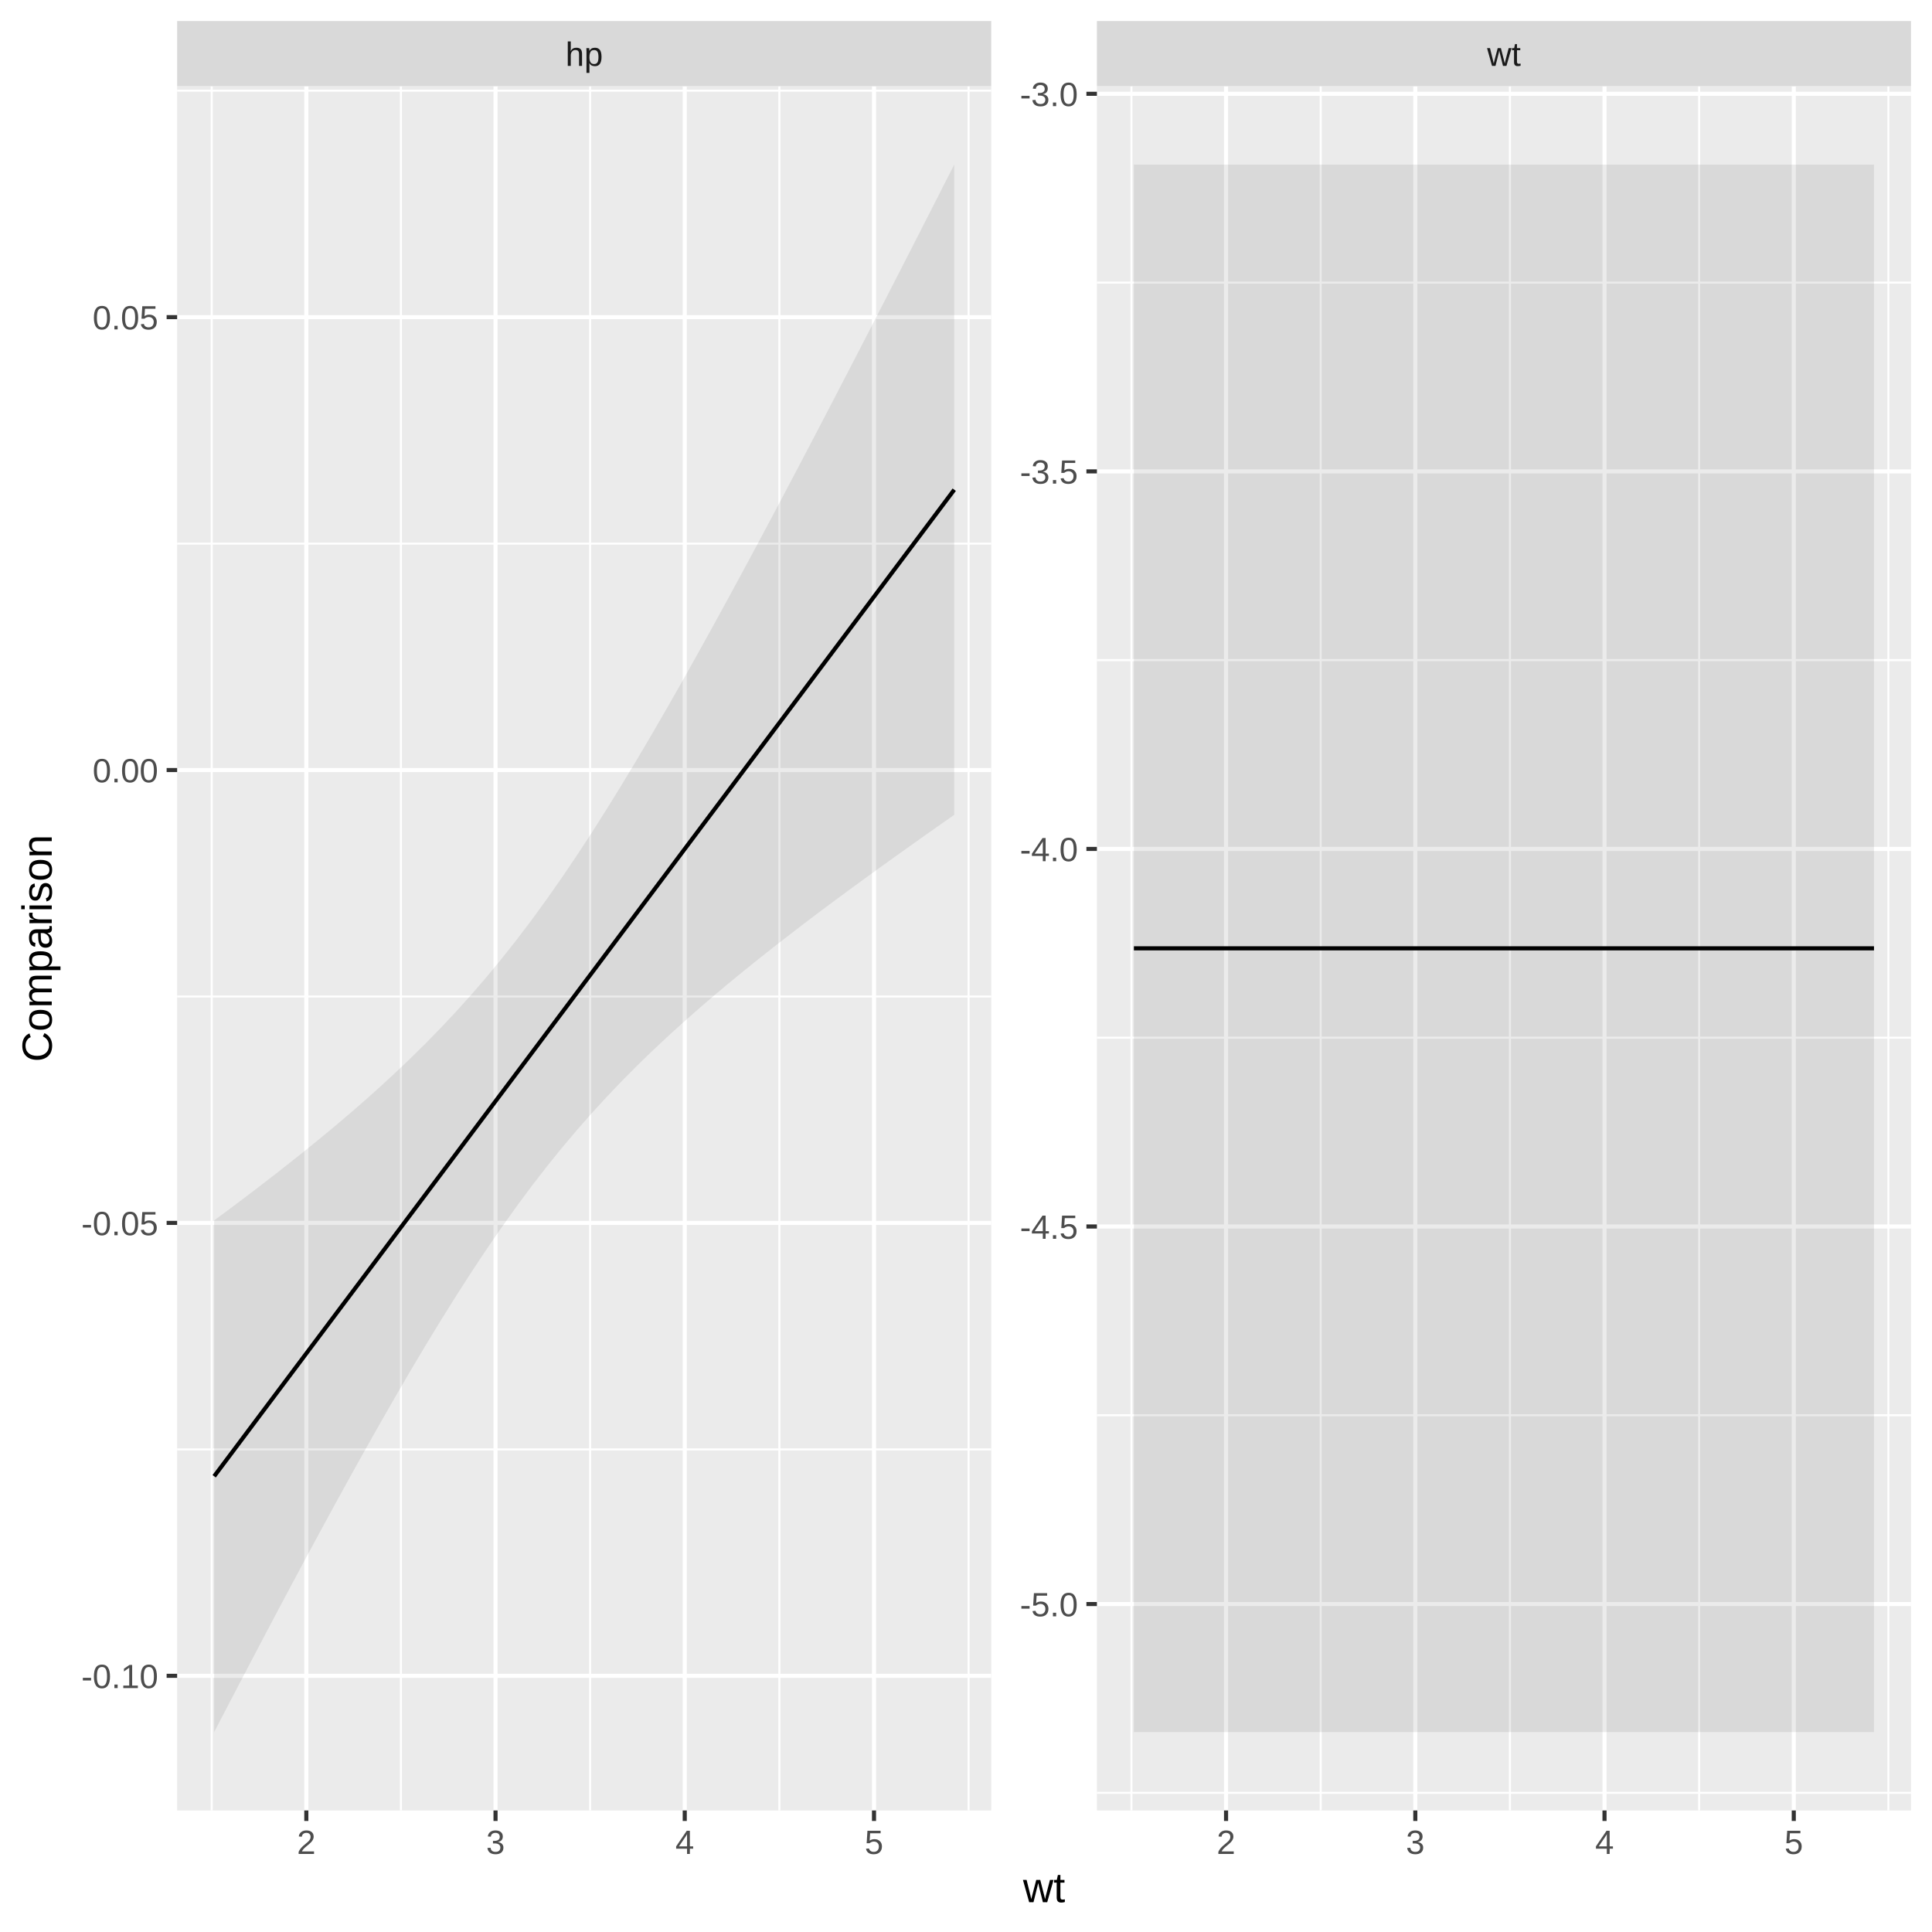
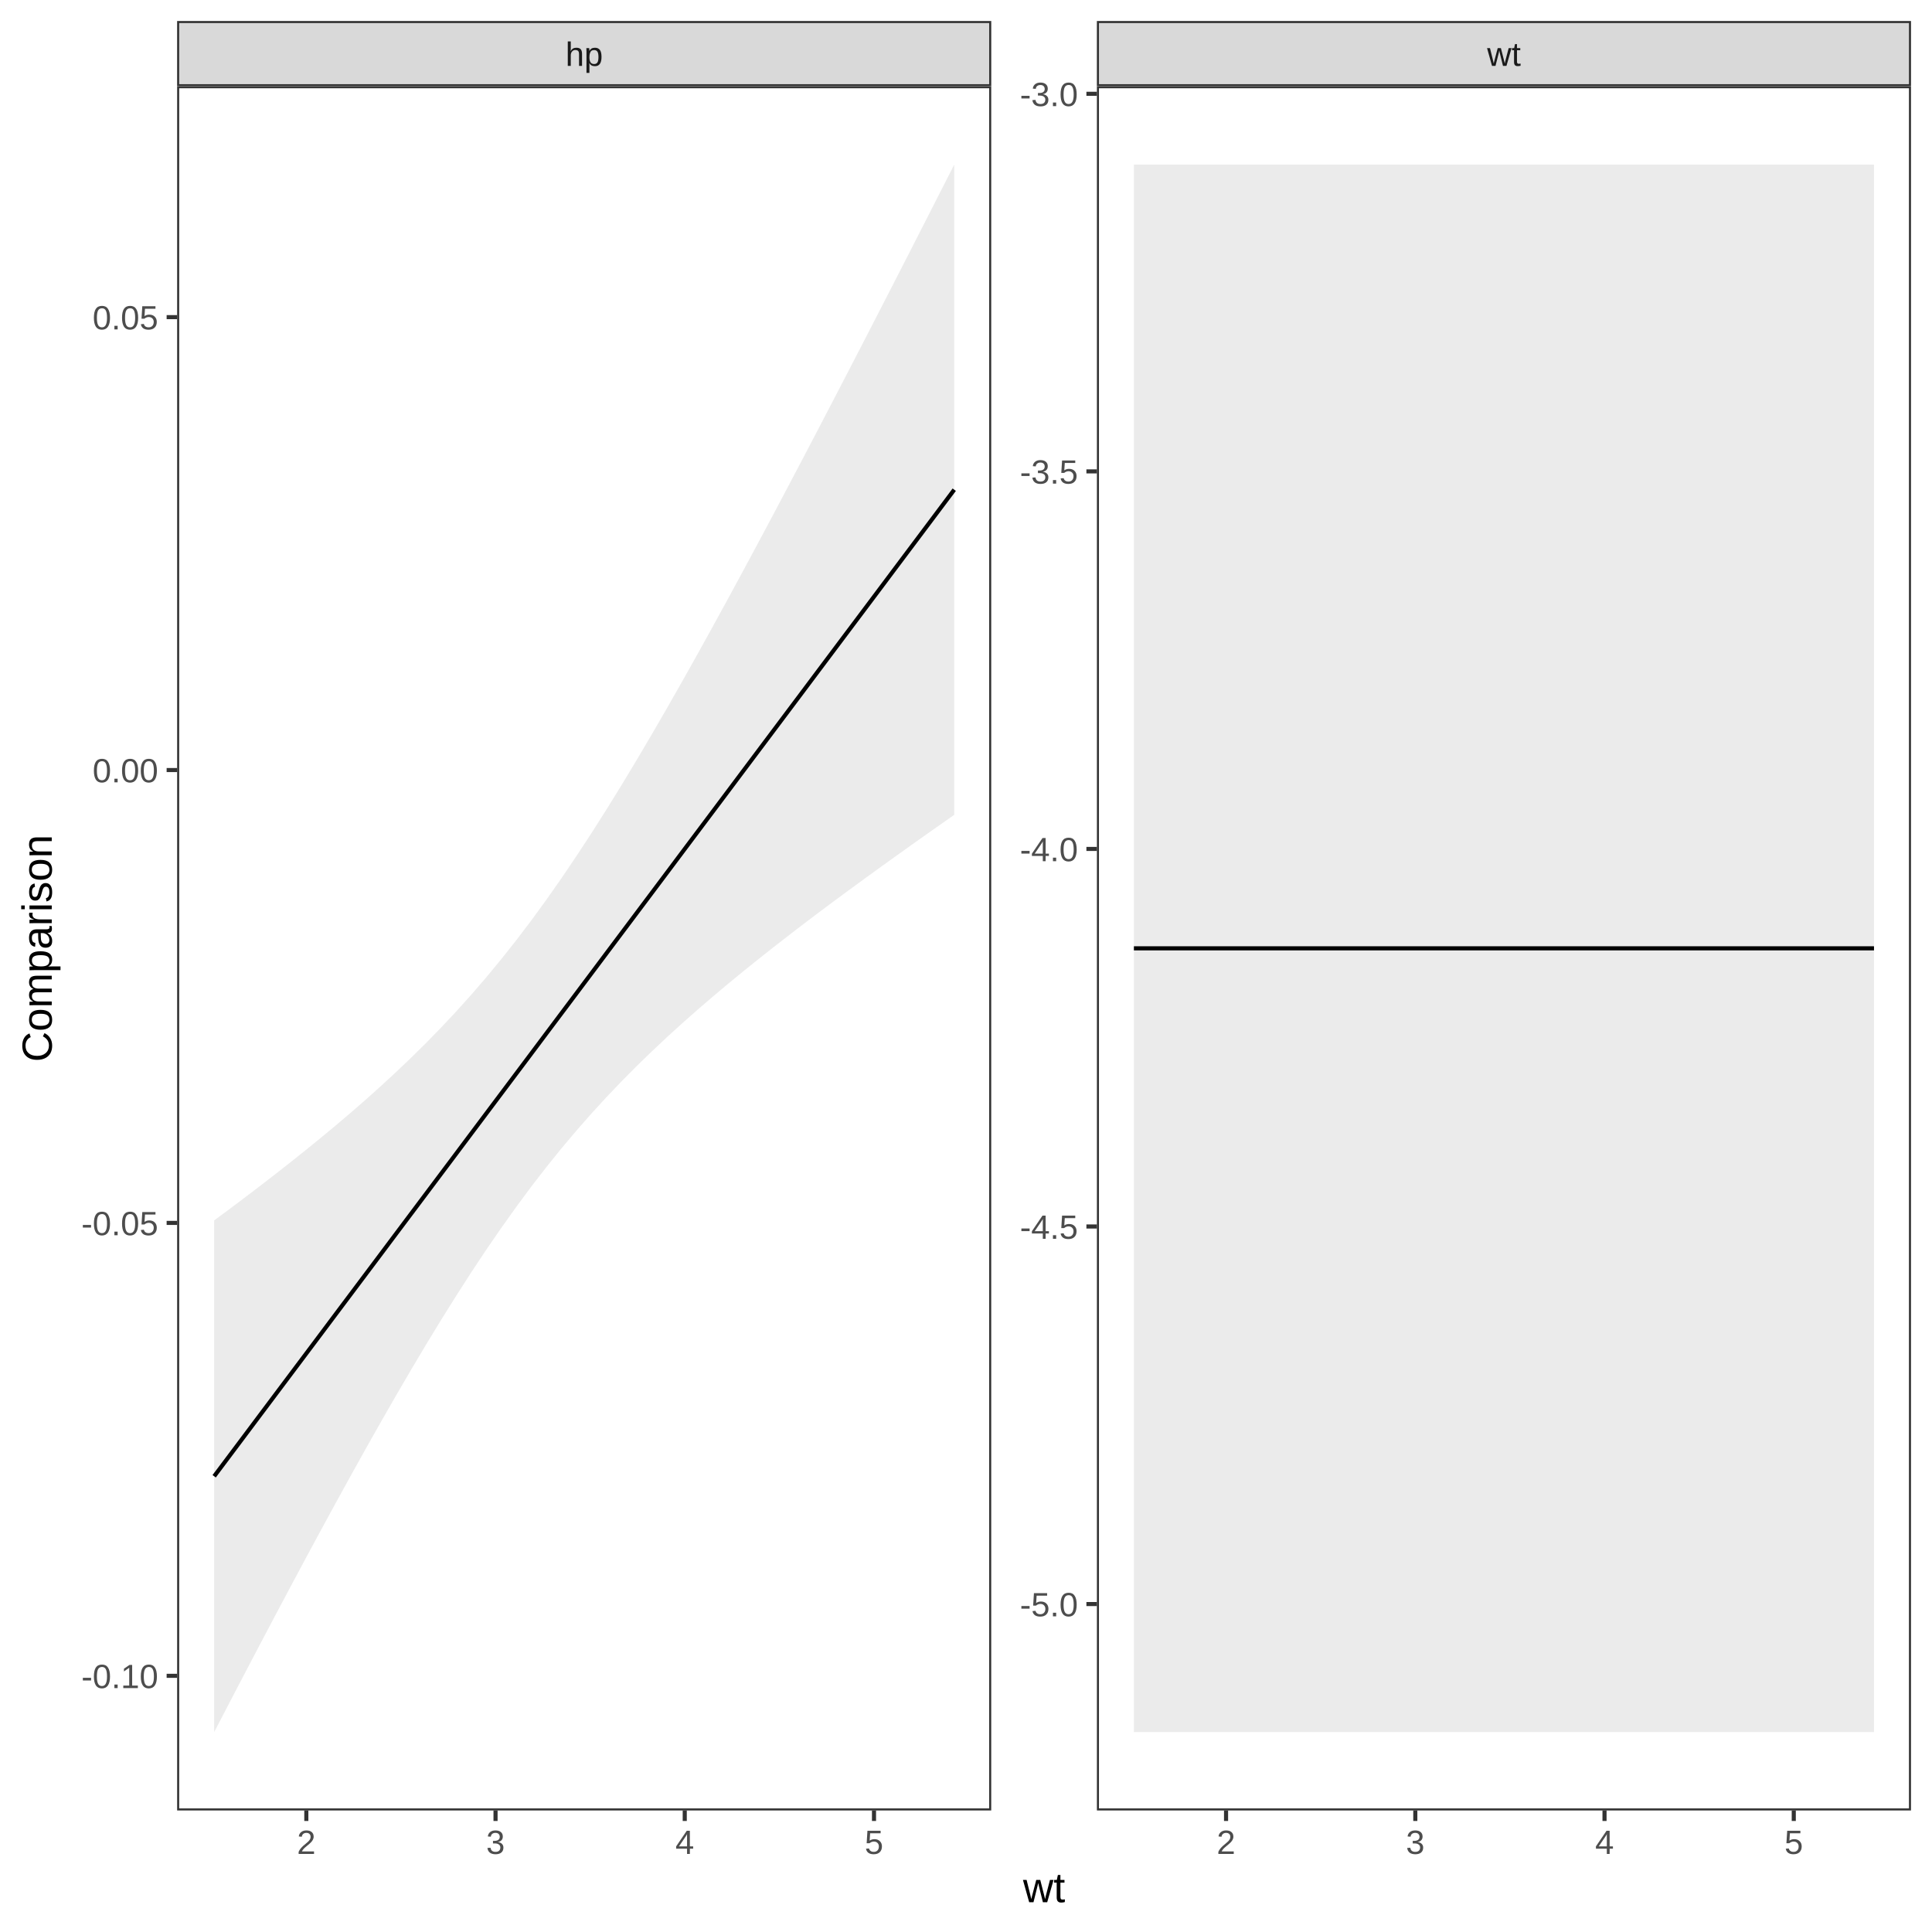
<svg xmlns="http://www.w3.org/2000/svg" class="svglite" width="504.00pt" height="504.00pt" viewBox="0 0 504.00 504.00">
  <defs>
    <style type="text/css">
    .svglite line, .svglite polyline, .svglite polygon, .svglite path, .svglite rect, .svglite circle {
      fill: none;
      stroke: #000000;
      stroke-linecap: round;
      stroke-linejoin: round;
      stroke-miterlimit: 10.00;
    }
    .svglite text {
      white-space: pre;
    }
  </style>
  </defs>
  <rect width="100%" height="100%" style="stroke: none; fill: #FFFFFF;" />
  <defs>
    <clipPath id="cpMC4wMHw1MDQuMDB8MC4wMHw1MDQuMDA=">
      <rect x="0.00" y="0.00" width="504.00" height="504.00" />
    </clipPath>
  </defs>
  <g clip-path="url(#cpMC4wMHw1MDQuMDB8MC4wMHw1MDQuMDA=)">
    <rect x="0.00" y="0.00" width="504.00" height="504.00" style="stroke-width: 1.07; stroke: #FFFFFF; fill: #FFFFFF;" />
  </g>
  <defs>
    <clipPath id="cpNDYuMjF8MjU4LjU4fDIyLjQ5fDQ3Mi4yOQ==">
      <rect x="46.21" y="22.49" width="212.37" height="449.80" />
    </clipPath>
  </defs>
  <g clip-path="url(#cpNDYuMjF8MjU4LjU4fDIyLjQ5fDQ3Mi4yOQ==)">
-     <rect x="46.21" y="22.49" width="212.37" height="449.80" style="stroke-width: 1.07; stroke: none; fill: #EBEBEB;" />
-     <polyline points="46.21,378.10 258.58,378.10 " style="stroke-width: 0.53; stroke: #FFFFFF; stroke-linecap: butt;" />
-     <polyline points="46.21,259.95 258.58,259.95 " style="stroke-width: 0.53; stroke: #FFFFFF; stroke-linecap: butt;" />
-     <polyline points="46.21,141.81 258.58,141.81 " style="stroke-width: 0.53; stroke: #FFFFFF; stroke-linecap: butt;" />
-     <polyline points="46.21,23.66 258.58,23.66 " style="stroke-width: 0.53; stroke: #FFFFFF; stroke-linecap: butt;" />
-     <polyline points="55.22,472.29 55.22,22.49 " style="stroke-width: 0.53; stroke: #FFFFFF; stroke-linecap: butt;" />
-     <polyline points="104.59,472.29 104.59,22.49 " style="stroke-width: 0.53; stroke: #FFFFFF; stroke-linecap: butt;" />
-     <polyline points="153.95,472.29 153.95,22.49 " style="stroke-width: 0.53; stroke: #FFFFFF; stroke-linecap: butt;" />
-     <polyline points="203.32,472.29 203.32,22.49 " style="stroke-width: 0.53; stroke: #FFFFFF; stroke-linecap: butt;" />
-     <polyline points="252.68,472.29 252.68,22.49 " style="stroke-width: 0.53; stroke: #FFFFFF; stroke-linecap: butt;" />
-     <polyline points="46.21,437.17 258.58,437.17 " style="stroke-width: 1.07; stroke: #FFFFFF; stroke-linecap: butt;" />
-     <polyline points="46.21,319.02 258.58,319.02 " style="stroke-width: 1.07; stroke: #FFFFFF; stroke-linecap: butt;" />
-     <polyline points="46.21,200.88 258.58,200.88 " style="stroke-width: 1.07; stroke: #FFFFFF; stroke-linecap: butt;" />
-     <polyline points="46.21,82.73 258.58,82.73 " style="stroke-width: 1.07; stroke: #FFFFFF; stroke-linecap: butt;" />
-     <polyline points="79.91,472.29 79.91,22.49 " style="stroke-width: 1.07; stroke: #FFFFFF; stroke-linecap: butt;" />
-     <polyline points="129.27,472.29 129.27,22.49 " style="stroke-width: 1.07; stroke: #FFFFFF; stroke-linecap: butt;" />
-     <polyline points="178.63,472.29 178.63,22.49 " style="stroke-width: 1.07; stroke: #FFFFFF; stroke-linecap: butt;" />
-     <polyline points="228.00,472.29 228.00,22.49 " style="stroke-width: 1.07; stroke: #FFFFFF; stroke-linecap: butt;" />
+     <rect x="46.21" y="22.49" width="212.37" height="449.80" style="stroke-width: 1.07; stroke: none; fill: #FFFFFF;" />
    <polygon points="55.87,318.37 59.81,315.45 63.75,312.49 67.69,309.49 71.63,306.45 75.57,303.36 79.51,300.22 83.45,297.02 87.39,293.76 91.33,290.41 95.27,286.99 99.21,283.46 103.15,279.83 107.09,276.08 111.03,272.20 114.97,268.16 118.91,263.97 122.85,259.59 126.79,255.03 130.73,250.26 134.67,245.29 138.61,240.10 142.55,234.69 146.49,229.07 150.43,223.24 154.37,217.22 158.31,211.01 162.25,204.63 166.19,198.09 170.13,191.41 174.07,184.60 178.01,177.68 181.95,170.66 185.89,163.54 189.83,156.35 193.77,149.08 197.71,141.75 201.65,134.36 205.59,126.92 209.53,119.44 213.47,111.91 217.41,104.35 221.35,96.76 225.29,89.14 229.23,81.49 233.17,73.82 237.11,66.13 241.05,58.41 244.99,50.68 248.93,42.94 248.93,212.57 244.99,215.33 241.05,218.10 237.11,220.90 233.17,223.71 229.23,226.54 225.29,229.40 221.35,232.28 217.41,235.19 213.47,238.13 209.53,241.11 205.59,244.14 201.65,247.20 197.71,250.32 193.77,253.49 189.83,256.73 185.89,260.04 181.95,263.43 178.01,266.91 174.07,270.49 170.13,274.19 166.19,278.01 162.25,281.98 158.31,286.10 154.37,290.40 150.43,294.88 146.49,299.55 142.55,304.44 138.61,309.53 134.67,314.85 130.73,320.38 126.79,326.11 122.85,332.05 118.91,338.19 114.97,344.49 111.03,350.96 107.09,357.58 103.15,364.34 99.21,371.21 95.27,378.19 91.33,385.27 87.39,392.43 83.45,399.67 79.51,406.97 75.57,414.34 71.63,421.75 67.69,429.22 63.75,436.73 59.81,444.27 55.87,451.85 " style="stroke-width: 0.00; stroke: none; stroke-linecap: butt; fill: #333333; fill-opacity: 0.10;" />
    <polyline points="55.87,318.37 59.81,315.45 63.75,312.49 67.69,309.49 71.63,306.45 75.57,303.36 79.51,300.22 83.45,297.02 87.39,293.76 91.33,290.41 95.27,286.99 99.21,283.46 103.15,279.83 107.09,276.08 111.03,272.20 114.97,268.16 118.91,263.97 122.85,259.59 126.79,255.03 130.73,250.26 134.67,245.29 138.61,240.10 142.55,234.69 146.49,229.07 150.43,223.24 154.37,217.22 158.31,211.01 162.25,204.63 166.19,198.09 170.13,191.41 174.07,184.60 178.01,177.68 181.95,170.66 185.89,163.54 189.83,156.35 193.77,149.08 197.71,141.75 201.65,134.36 205.59,126.92 209.53,119.44 213.47,111.91 217.41,104.35 221.35,96.76 225.29,89.14 229.23,81.49 233.17,73.82 237.11,66.13 241.05,58.41 244.99,50.68 248.93,42.94 " style="stroke-width: 1.07; stroke: none; stroke-linecap: butt;" />
    <polyline points="248.93,212.57 244.99,215.33 241.05,218.10 237.11,220.90 233.17,223.71 229.23,226.54 225.29,229.40 221.35,232.28 217.41,235.19 213.47,238.13 209.53,241.11 205.59,244.14 201.65,247.20 197.71,250.32 193.77,253.49 189.83,256.73 185.89,260.04 181.95,263.43 178.01,266.91 174.07,270.49 170.13,274.19 166.19,278.01 162.25,281.98 158.31,286.10 154.37,290.40 150.43,294.88 146.49,299.55 142.55,304.44 138.61,309.53 134.67,314.85 130.73,320.38 126.79,326.11 122.85,332.05 118.91,338.19 114.97,344.49 111.03,350.96 107.09,357.58 103.15,364.34 99.21,371.21 95.27,378.19 91.33,385.27 87.39,392.43 83.45,399.67 79.51,406.97 75.57,414.34 71.63,421.75 67.69,429.22 63.75,436.73 59.81,444.27 55.87,451.85 " style="stroke-width: 1.07; stroke: none; stroke-linecap: butt;" />
    <polyline points="55.87,385.11 59.81,379.86 63.75,374.61 67.69,369.35 71.63,364.10 75.57,358.85 79.51,353.60 83.45,348.35 87.39,343.09 91.33,337.84 95.27,332.59 99.21,327.34 103.15,322.08 107.09,316.83 111.03,311.58 114.97,306.33 118.91,301.08 122.85,295.82 126.79,290.57 130.73,285.32 134.67,280.07 138.61,274.82 142.55,269.56 146.49,264.31 150.43,259.06 154.37,253.81 158.31,248.55 162.25,243.30 166.19,238.05 170.13,232.80 174.07,227.55 178.01,222.29 181.95,217.04 185.89,211.79 189.83,206.54 193.77,201.28 197.71,196.03 201.65,190.78 205.59,185.53 209.53,180.28 213.47,175.02 217.41,169.77 221.35,164.52 225.29,159.27 229.23,154.02 233.17,148.76 237.11,143.51 241.05,138.26 244.99,133.01 248.93,127.75 " style="stroke-width: 1.07; stroke-linecap: butt;" />
+     <rect x="46.21" y="22.49" width="212.37" height="449.80" style="stroke-width: 1.07; stroke: #333333;" />
  </g>
  <g clip-path="url(#cpMC4wMHw1MDQuMDB8MC4wMHw1MDQuMDA=)">
</g>
  <defs>
    <clipPath id="cpMjg2LjE1fDQ5OC41MnwyMi40OXw0NzIuMjk=">
      <rect x="286.15" y="22.49" width="212.37" height="449.80" />
    </clipPath>
  </defs>
  <g clip-path="url(#cpMjg2LjE1fDQ5OC41MnwyMi40OXw0NzIuMjk=)">
-     <rect x="286.15" y="22.49" width="212.37" height="449.80" style="stroke-width: 1.07; stroke: none; fill: #EBEBEB;" />
-     <polyline points="286.15,467.69 498.52,467.69 " style="stroke-width: 0.53; stroke: #FFFFFF; stroke-linecap: butt;" />
-     <polyline points="286.15,369.20 498.52,369.20 " style="stroke-width: 0.53; stroke: #FFFFFF; stroke-linecap: butt;" />
-     <polyline points="286.15,270.71 498.52,270.71 " style="stroke-width: 0.53; stroke: #FFFFFF; stroke-linecap: butt;" />
-     <polyline points="286.15,172.21 498.52,172.21 " style="stroke-width: 0.53; stroke: #FFFFFF; stroke-linecap: butt;" />
-     <polyline points="286.15,73.72 498.52,73.72 " style="stroke-width: 0.53; stroke: #FFFFFF; stroke-linecap: butt;" />
-     <polyline points="295.16,472.29 295.16,22.49 " style="stroke-width: 0.53; stroke: #FFFFFF; stroke-linecap: butt;" />
-     <polyline points="344.53,472.29 344.53,22.49 " style="stroke-width: 0.53; stroke: #FFFFFF; stroke-linecap: butt;" />
-     <polyline points="393.89,472.29 393.89,22.49 " style="stroke-width: 0.53; stroke: #FFFFFF; stroke-linecap: butt;" />
-     <polyline points="443.25,472.29 443.25,22.49 " style="stroke-width: 0.53; stroke: #FFFFFF; stroke-linecap: butt;" />
-     <polyline points="492.62,472.29 492.62,22.49 " style="stroke-width: 0.53; stroke: #FFFFFF; stroke-linecap: butt;" />
-     <polyline points="286.15,418.45 498.52,418.45 " style="stroke-width: 1.07; stroke: #FFFFFF; stroke-linecap: butt;" />
-     <polyline points="286.15,319.95 498.52,319.95 " style="stroke-width: 1.07; stroke: #FFFFFF; stroke-linecap: butt;" />
-     <polyline points="286.15,221.46 498.52,221.46 " style="stroke-width: 1.07; stroke: #FFFFFF; stroke-linecap: butt;" />
-     <polyline points="286.15,122.97 498.52,122.97 " style="stroke-width: 1.07; stroke: #FFFFFF; stroke-linecap: butt;" />
-     <polyline points="286.15,24.47 498.52,24.47 " style="stroke-width: 1.07; stroke: #FFFFFF; stroke-linecap: butt;" />
-     <polyline points="319.84,472.29 319.84,22.49 " style="stroke-width: 1.07; stroke: #FFFFFF; stroke-linecap: butt;" />
-     <polyline points="369.21,472.29 369.21,22.49 " style="stroke-width: 1.07; stroke: #FFFFFF; stroke-linecap: butt;" />
-     <polyline points="418.57,472.29 418.57,22.49 " style="stroke-width: 1.07; stroke: #FFFFFF; stroke-linecap: butt;" />
-     <polyline points="467.94,472.29 467.94,22.49 " style="stroke-width: 1.07; stroke: #FFFFFF; stroke-linecap: butt;" />
+     <rect x="286.15" y="22.49" width="212.37" height="449.80" style="stroke-width: 1.07; stroke: none; fill: #FFFFFF;" />
    <polygon points="295.80,42.94 299.74,42.94 303.68,42.94 307.62,42.94 311.56,42.94 315.50,42.94 319.44,42.94 323.38,42.94 327.32,42.94 331.26,42.94 335.20,42.94 339.14,42.94 343.09,42.94 347.03,42.94 350.97,42.94 354.91,42.94 358.85,42.94 362.79,42.94 366.73,42.94 370.67,42.94 374.61,42.94 378.55,42.94 382.49,42.94 386.43,42.94 390.37,42.94 394.31,42.94 398.25,42.94 402.19,42.94 406.13,42.94 410.07,42.94 414.01,42.94 417.95,42.94 421.89,42.94 425.83,42.94 429.77,42.94 433.71,42.94 437.65,42.94 441.59,42.94 445.53,42.94 449.47,42.94 453.41,42.94 457.35,42.94 461.29,42.94 465.23,42.94 469.17,42.94 473.11,42.94 477.05,42.94 480.99,42.94 484.93,42.94 488.87,42.94 488.87,451.85 484.93,451.85 480.99,451.85 477.05,451.85 473.11,451.85 469.17,451.85 465.23,451.85 461.29,451.85 457.35,451.85 453.41,451.85 449.47,451.85 445.53,451.85 441.59,451.85 437.65,451.85 433.71,451.85 429.77,451.85 425.83,451.85 421.89,451.85 417.95,451.85 414.01,451.85 410.07,451.85 406.13,451.85 402.19,451.85 398.25,451.85 394.31,451.85 390.37,451.85 386.43,451.85 382.49,451.85 378.55,451.85 374.61,451.85 370.67,451.85 366.73,451.85 362.79,451.85 358.85,451.85 354.91,451.85 350.97,451.85 347.03,451.85 343.09,451.85 339.14,451.85 335.20,451.85 331.26,451.85 327.32,451.85 323.38,451.85 319.44,451.85 315.50,451.85 311.56,451.85 307.62,451.85 303.68,451.85 299.74,451.85 295.80,451.85 " style="stroke-width: 0.00; stroke: none; stroke-linecap: butt; fill: #333333; fill-opacity: 0.10;" />
    <polyline points="295.80,42.94 299.74,42.94 303.68,42.94 307.62,42.94 311.56,42.94 315.50,42.94 319.44,42.94 323.38,42.94 327.32,42.94 331.26,42.94 335.20,42.94 339.14,42.94 343.09,42.94 347.03,42.94 350.97,42.94 354.91,42.94 358.85,42.94 362.79,42.94 366.73,42.94 370.67,42.94 374.61,42.94 378.55,42.94 382.49,42.94 386.43,42.94 390.37,42.94 394.31,42.94 398.25,42.94 402.19,42.94 406.13,42.94 410.07,42.94 414.01,42.94 417.95,42.94 421.89,42.94 425.83,42.94 429.77,42.94 433.71,42.94 437.65,42.94 441.59,42.94 445.53,42.94 449.47,42.94 453.41,42.94 457.35,42.94 461.29,42.94 465.23,42.94 469.17,42.94 473.11,42.94 477.05,42.94 480.99,42.94 484.93,42.94 488.87,42.94 " style="stroke-width: 1.07; stroke: none; stroke-linecap: butt;" />
    <polyline points="488.87,451.85 484.93,451.85 480.99,451.85 477.05,451.85 473.11,451.85 469.17,451.85 465.23,451.85 461.29,451.85 457.35,451.85 453.41,451.85 449.47,451.85 445.53,451.85 441.59,451.85 437.65,451.85 433.71,451.85 429.77,451.85 425.83,451.85 421.89,451.85 417.95,451.85 414.01,451.85 410.07,451.85 406.13,451.85 402.19,451.85 398.25,451.85 394.31,451.85 390.37,451.85 386.43,451.85 382.49,451.85 378.55,451.85 374.61,451.85 370.67,451.85 366.73,451.85 362.79,451.85 358.85,451.85 354.91,451.85 350.97,451.85 347.03,451.85 343.09,451.85 339.14,451.85 335.20,451.85 331.26,451.85 327.32,451.85 323.38,451.85 319.44,451.85 315.50,451.85 311.56,451.85 307.62,451.85 303.68,451.85 299.74,451.85 295.80,451.85 " style="stroke-width: 1.07; stroke: none; stroke-linecap: butt;" />
    <polyline points="295.80,247.39 299.74,247.39 303.68,247.39 307.62,247.39 311.56,247.39 315.50,247.39 319.44,247.39 323.38,247.39 327.32,247.39 331.26,247.39 335.20,247.39 339.14,247.39 343.09,247.39 347.03,247.39 350.97,247.39 354.91,247.39 358.85,247.39 362.79,247.39 366.73,247.39 370.67,247.39 374.61,247.39 378.55,247.39 382.49,247.39 386.43,247.39 390.37,247.39 394.31,247.39 398.25,247.39 402.19,247.39 406.13,247.39 410.07,247.39 414.01,247.39 417.95,247.39 421.89,247.39 425.83,247.39 429.77,247.39 433.71,247.39 437.65,247.39 441.59,247.39 445.53,247.39 449.47,247.39 453.41,247.39 457.35,247.39 461.29,247.39 465.23,247.39 469.17,247.39 473.11,247.39 477.05,247.39 480.99,247.39 484.93,247.39 488.87,247.39 " style="stroke-width: 1.07; stroke-linecap: butt;" />
+     <rect x="286.15" y="22.49" width="212.37" height="449.80" style="stroke-width: 1.07; stroke: #333333;" />
  </g>
  <g clip-path="url(#cpMC4wMHw1MDQuMDB8MC4wMHw1MDQuMDA=)">
</g>
  <defs>
    <clipPath id="cpNDYuMjF8MjU4LjU4fDUuNDh8MjIuNDk=">
      <rect x="46.21" y="5.48" width="212.37" height="17.01" />
    </clipPath>
  </defs>
  <g clip-path="url(#cpNDYuMjF8MjU4LjU4fDUuNDh8MjIuNDk=)">
-     <rect x="46.21" y="5.48" width="212.37" height="17.01" style="stroke-width: 1.07; stroke: none; fill: #D9D9D9;" />
+     <rect x="46.21" y="5.48" width="212.37" height="17.01" style="stroke-width: 1.07; stroke: #333333; fill: #D9D9D9;" />
    <text x="152.40" y="17.19" text-anchor="middle" style="font-size: 8.80px;fill: #1A1A1A; font-family: &quot;Arimo&quot;;" textLength="11.16px" lengthAdjust="spacingAndGlyphs">hp</text>
  </g>
  <g clip-path="url(#cpMC4wMHw1MDQuMDB8MC4wMHw1MDQuMDA=)">
</g>
  <defs>
    <clipPath id="cpMjg2LjE1fDQ5OC41Mnw1LjQ4fDIyLjQ5">
      <rect x="286.15" y="5.48" width="212.37" height="17.01" />
    </clipPath>
  </defs>
  <g clip-path="url(#cpMjg2LjE1fDQ5OC41Mnw1LjQ4fDIyLjQ5)">
-     <rect x="286.15" y="5.48" width="212.37" height="17.01" style="stroke-width: 1.07; stroke: none; fill: #D9D9D9;" />
+     <rect x="286.15" y="5.48" width="212.37" height="17.01" style="stroke-width: 1.07; stroke: #333333; fill: #D9D9D9;" />
    <text x="392.34" y="17.19" text-anchor="middle" style="font-size: 8.80px;fill: #1A1A1A; font-family: &quot;Arimo&quot;;" textLength="10.64px" lengthAdjust="spacingAndGlyphs">wt</text>
  </g>
  <g clip-path="url(#cpMC4wMHw1MDQuMDB8MC4wMHw1MDQuMDA=)">
    <polyline points="79.91,475.03 79.91,472.29 " style="stroke-width: 1.07; stroke: #333333; stroke-linecap: butt;" />
    <polyline points="129.27,475.03 129.27,472.29 " style="stroke-width: 1.07; stroke: #333333; stroke-linecap: butt;" />
    <polyline points="178.63,475.03 178.63,472.29 " style="stroke-width: 1.07; stroke: #333333; stroke-linecap: butt;" />
    <polyline points="228.00,475.03 228.00,472.29 " style="stroke-width: 1.07; stroke: #333333; stroke-linecap: butt;" />
    <text x="79.91" y="483.64" text-anchor="middle" style="font-size: 8.80px;fill: #4D4D4D; font-family: &quot;Arimo&quot;;" textLength="5.59px" lengthAdjust="spacingAndGlyphs">2</text>
    <text x="129.27" y="483.64" text-anchor="middle" style="font-size: 8.80px;fill: #4D4D4D; font-family: &quot;Arimo&quot;;" textLength="5.59px" lengthAdjust="spacingAndGlyphs">3</text>
    <text x="178.63" y="483.64" text-anchor="middle" style="font-size: 8.80px;fill: #4D4D4D; font-family: &quot;Arimo&quot;;" textLength="5.59px" lengthAdjust="spacingAndGlyphs">4</text>
    <text x="228.00" y="483.64" text-anchor="middle" style="font-size: 8.80px;fill: #4D4D4D; font-family: &quot;Arimo&quot;;" textLength="5.59px" lengthAdjust="spacingAndGlyphs">5</text>
    <polyline points="319.84,475.03 319.84,472.29 " style="stroke-width: 1.07; stroke: #333333; stroke-linecap: butt;" />
    <polyline points="369.21,475.03 369.21,472.29 " style="stroke-width: 1.07; stroke: #333333; stroke-linecap: butt;" />
    <polyline points="418.57,475.03 418.57,472.29 " style="stroke-width: 1.07; stroke: #333333; stroke-linecap: butt;" />
    <polyline points="467.94,475.03 467.94,472.29 " style="stroke-width: 1.07; stroke: #333333; stroke-linecap: butt;" />
    <text x="319.84" y="483.64" text-anchor="middle" style="font-size: 8.80px;fill: #4D4D4D; font-family: &quot;Arimo&quot;;" textLength="5.59px" lengthAdjust="spacingAndGlyphs">2</text>
    <text x="369.21" y="483.64" text-anchor="middle" style="font-size: 8.80px;fill: #4D4D4D; font-family: &quot;Arimo&quot;;" textLength="5.59px" lengthAdjust="spacingAndGlyphs">3</text>
    <text x="418.57" y="483.64" text-anchor="middle" style="font-size: 8.80px;fill: #4D4D4D; font-family: &quot;Arimo&quot;;" textLength="5.59px" lengthAdjust="spacingAndGlyphs">4</text>
    <text x="467.94" y="483.64" text-anchor="middle" style="font-size: 8.80px;fill: #4D4D4D; font-family: &quot;Arimo&quot;;" textLength="5.59px" lengthAdjust="spacingAndGlyphs">5</text>
    <text x="281.22" y="421.65" text-anchor="end" style="font-size: 8.80px;fill: #4D4D4D; font-family: &quot;Arimo&quot;;" textLength="17.16px" lengthAdjust="spacingAndGlyphs">-5.0</text>
    <text x="281.22" y="323.16" text-anchor="end" style="font-size: 8.80px;fill: #4D4D4D; font-family: &quot;Arimo&quot;;" textLength="17.16px" lengthAdjust="spacingAndGlyphs">-4.5</text>
    <text x="281.22" y="224.67" text-anchor="end" style="font-size: 8.80px;fill: #4D4D4D; font-family: &quot;Arimo&quot;;" textLength="17.16px" lengthAdjust="spacingAndGlyphs">-4.0</text>
    <text x="281.22" y="126.17" text-anchor="end" style="font-size: 8.80px;fill: #4D4D4D; font-family: &quot;Arimo&quot;;" textLength="17.16px" lengthAdjust="spacingAndGlyphs">-3.5</text>
    <text x="281.22" y="27.68" text-anchor="end" style="font-size: 8.80px;fill: #4D4D4D; font-family: &quot;Arimo&quot;;" textLength="17.16px" lengthAdjust="spacingAndGlyphs">-3.0</text>
    <polyline points="283.41,418.45 286.15,418.45 " style="stroke-width: 1.07; stroke: #333333; stroke-linecap: butt;" />
    <polyline points="283.41,319.95 286.15,319.95 " style="stroke-width: 1.07; stroke: #333333; stroke-linecap: butt;" />
    <polyline points="283.41,221.46 286.15,221.46 " style="stroke-width: 1.07; stroke: #333333; stroke-linecap: butt;" />
    <polyline points="283.41,122.97 286.15,122.97 " style="stroke-width: 1.07; stroke: #333333; stroke-linecap: butt;" />
    <polyline points="283.41,24.47 286.15,24.47 " style="stroke-width: 1.07; stroke: #333333; stroke-linecap: butt;" />
    <text x="41.28" y="440.38" text-anchor="end" style="font-size: 8.80px;fill: #4D4D4D; font-family: &quot;Arimo&quot;;" textLength="22.75px" lengthAdjust="spacingAndGlyphs">-0.10</text>
    <text x="41.28" y="322.23" text-anchor="end" style="font-size: 8.80px;fill: #4D4D4D; font-family: &quot;Arimo&quot;;" textLength="22.75px" lengthAdjust="spacingAndGlyphs">-0.05</text>
    <text x="41.28" y="204.09" text-anchor="end" style="font-size: 8.80px;fill: #4D4D4D; font-family: &quot;Arimo&quot;;" textLength="19.58px" lengthAdjust="spacingAndGlyphs">0.00</text>
    <text x="41.28" y="85.94" text-anchor="end" style="font-size: 8.80px;fill: #4D4D4D; font-family: &quot;Arimo&quot;;" textLength="19.58px" lengthAdjust="spacingAndGlyphs">0.05</text>
    <polyline points="43.47,437.17 46.21,437.17 " style="stroke-width: 1.07; stroke: #333333; stroke-linecap: butt;" />
    <polyline points="43.47,319.02 46.21,319.02 " style="stroke-width: 1.07; stroke: #333333; stroke-linecap: butt;" />
    <polyline points="43.47,200.88 46.21,200.88 " style="stroke-width: 1.07; stroke: #333333; stroke-linecap: butt;" />
    <polyline points="43.47,82.73 46.21,82.73 " style="stroke-width: 1.07; stroke: #333333; stroke-linecap: butt;" />
    <text x="272.37" y="496.23" text-anchor="middle" style="font-size: 11.00px; font-family: &quot;Arimo&quot;;" textLength="13.31px" lengthAdjust="spacingAndGlyphs">wt</text>
    <text transform="translate(13.50,247.39) rotate(-90)" text-anchor="middle" style="font-size: 11.00px; font-family: &quot;Arimo&quot;;" textLength="65.87px" lengthAdjust="spacingAndGlyphs">Comparison</text>
  </g>
</svg>
